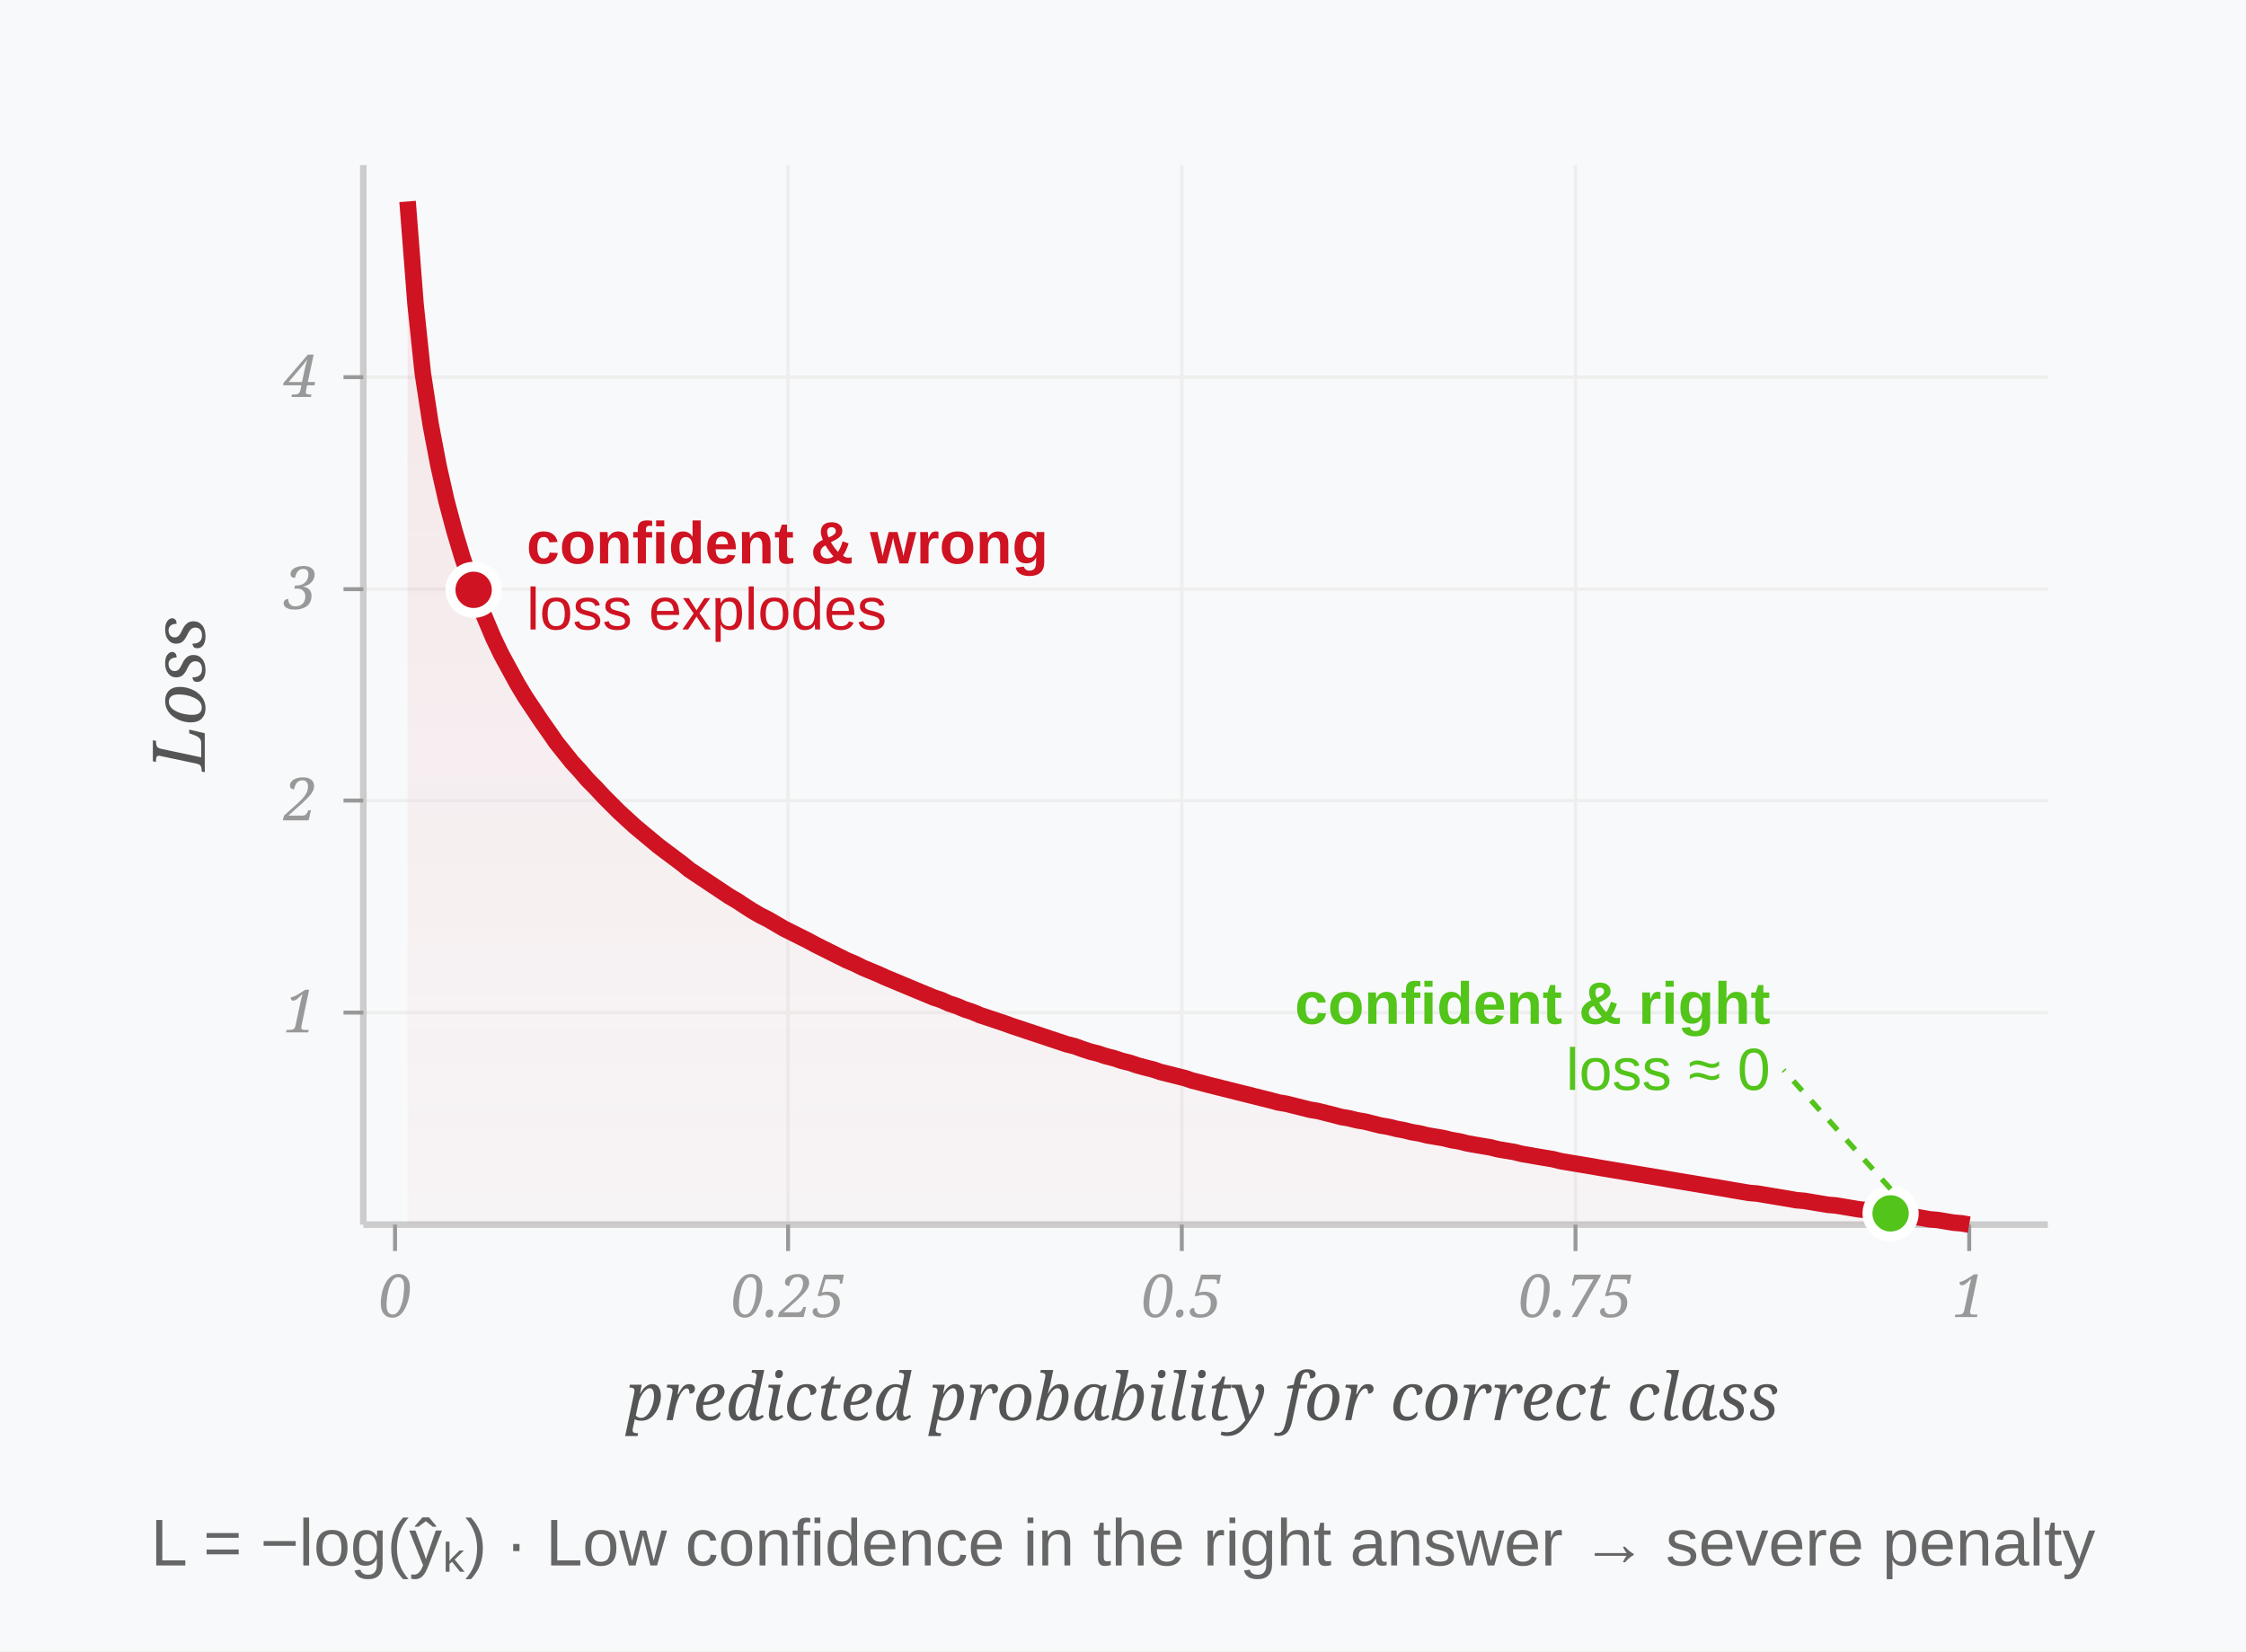
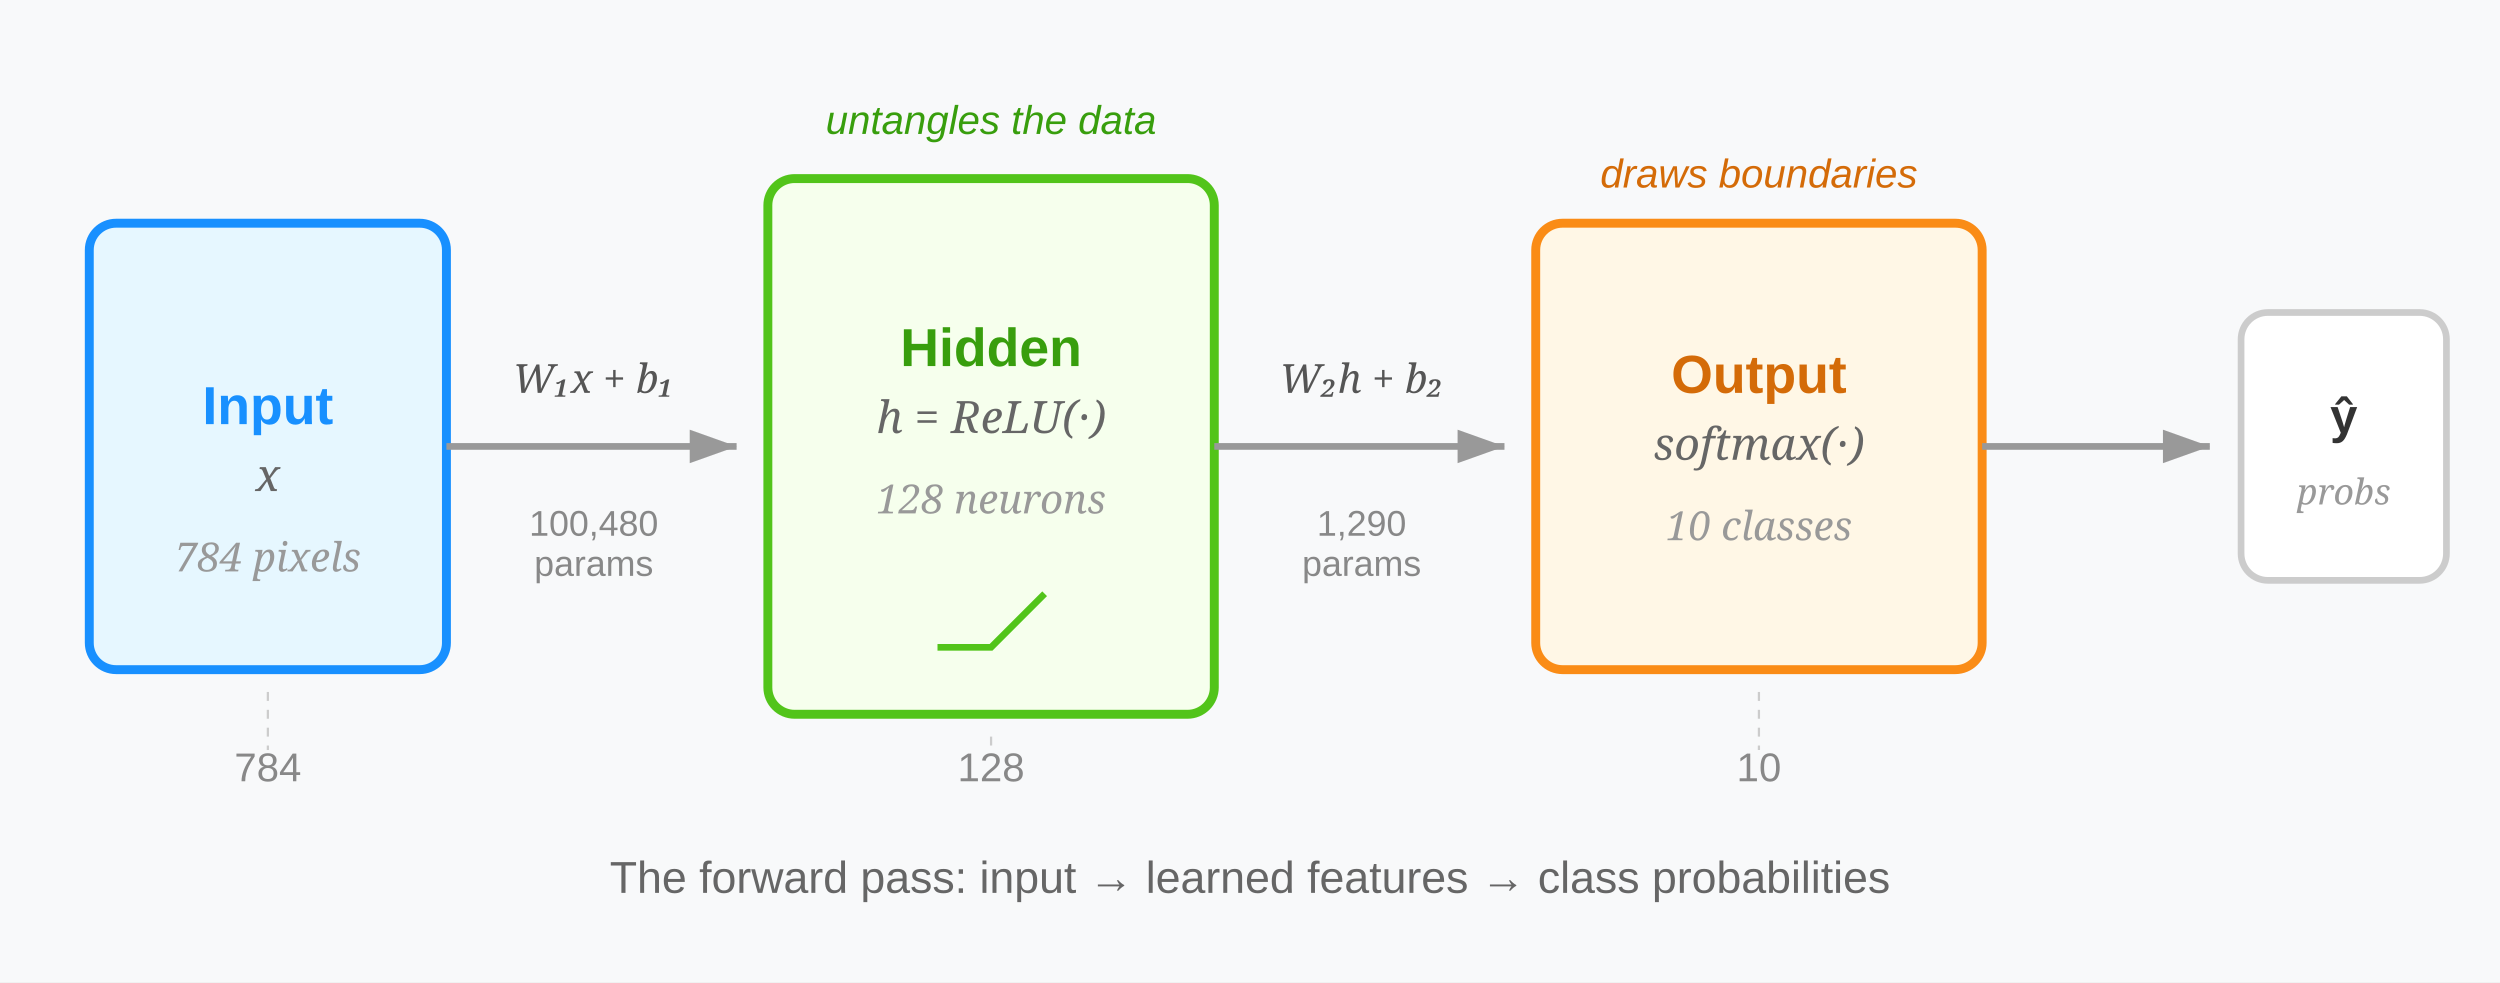
- <svg xmlns="http://www.w3.org/2000/svg" viewBox="0 0 340 250">
+ <svg xmlns="http://www.w3.org/2000/svg" viewBox="0 0 560 220">
  <style>
    .bg { fill: #f8f9fa; }
-     .label-sm { font-family: 'Arial', sans-serif; font-size: 11px; text-anchor: middle; fill: #666; }
-     .axis-label { font-family: 'Georgia', serif; font-size: 11px; fill: #555; font-style: italic; }
-     .anno { font-family: 'Arial', sans-serif; font-size: 9px; fill: #888; }
-     .grid { stroke: #eee; stroke-width: 0.5; }
+     .layer-box { rx: 6; ry: 6; stroke-width: 2; }
+     .label { font-family: 'Arial', sans-serif; font-size: 12px; fill: #333; font-weight: bold; text-anchor: middle; }
+     .sublabel { font-family: 'Georgia', serif; font-size: 10px; fill: #666; font-style: italic; text-anchor: middle; }
+     .math { font-family: 'Georgia', serif; font-size: 10px; fill: #555; font-style: italic; text-anchor: middle; }
+     .anno { font-family: 'Arial', sans-serif; font-size: 9px; fill: #888; text-anchor: middle; }
+     .arrow-line { stroke: #999; stroke-width: 1.5; fill: none; }
+     .op-label { font-family: 'Georgia', serif; font-size: 9px; fill: #555; font-style: italic; text-anchor: middle; }
  </style>
  <defs>
-     <linearGradient id="ce-grad" x1="0" y1="0" x2="0" y2="1">
-       <stop offset="0%" stop-color="#cf1322" stop-opacity="0.08" />
-       <stop offset="100%" stop-color="#cf1322" stop-opacity="0.02" />
-     </linearGradient>
+     <marker id="arr" markerWidth="7" markerHeight="5" refX="7" refY="2.5" orient="auto">
+       <path d="M0,0 L7,2.5 L0,5 Z" fill="#999" />
+     </marker>
  </defs>
-   <rect width="340" height="250" class="bg" />
-   <line x1="55" y1="153.3" x2="310" y2="153.3" class="grid" />
-   <line x1="55" y1="121.2" x2="310" y2="121.2" class="grid" />
-   <line x1="55" y1="89.2" x2="310" y2="89.2" class="grid" />
-   <line x1="55" y1="57.1" x2="310" y2="57.1" class="grid" />
-   <line x1="119.3" y1="25" x2="119.3" y2="185.4" class="grid" />
-   <line x1="178.9" y1="25" x2="178.9" y2="185.4" class="grid" />
-   <line x1="238.5" y1="25" x2="238.5" y2="185.4" class="grid" />
-   <line x1="55" y1="185.4" x2="310" y2="185.4" stroke="#ccc" stroke-width="1" />
-   <line x1="55" y1="25" x2="55" y2="185.4" stroke="#ccc" stroke-width="1" />
-   <text x="182" y="215" style="font-family:Georgia,serif;font-size:10px;fill:#555;font-style:italic" text-anchor="middle">predicted probability for correct class</text>
-   <text x="31" y="105" class="axis-label" text-anchor="middle" transform="rotate(-90,31,105)">Loss</text>
-   <line x1="59.8" y1="185.4" x2="59.8" y2="189.4" stroke="#999" stroke-width="0.6" />
-   <text x="59.8" y="199.4" text-anchor="middle" style="font-family:Georgia,serif;font-size:9px;fill:#999;font-style:italic">0</text>
-   <line x1="119.3" y1="185.4" x2="119.3" y2="189.4" stroke="#999" stroke-width="0.6" />
-   <text x="119.3" y="199.4" text-anchor="middle" style="font-family:Georgia,serif;font-size:9px;fill:#999;font-style:italic">0.25</text>
-   <line x1="178.9" y1="185.4" x2="178.9" y2="189.4" stroke="#999" stroke-width="0.6" />
-   <text x="178.9" y="199.4" text-anchor="middle" style="font-family:Georgia,serif;font-size:9px;fill:#999;font-style:italic">0.5</text>
-   <line x1="238.5" y1="185.4" x2="238.5" y2="189.4" stroke="#999" stroke-width="0.6" />
-   <text x="238.5" y="199.4" text-anchor="middle" style="font-family:Georgia,serif;font-size:9px;fill:#999;font-style:italic">0.75</text>
-   <line x1="298.1" y1="185.4" x2="298.1" y2="189.4" stroke="#999" stroke-width="0.6" />
-   <text x="298.1" y="199.4" text-anchor="middle" style="font-family:Georgia,serif;font-size:9px;fill:#999;font-style:italic">1</text>
-   <line x1="52.0" y1="153.3" x2="55.0" y2="153.3" stroke="#999" stroke-width="0.6" />
-   <text x="48.0" y="156.3" text-anchor="end" style="font-family:Georgia,serif;font-size:9px;fill:#999;font-style:italic">1</text>
-   <line x1="52.0" y1="121.2" x2="55.0" y2="121.2" stroke="#999" stroke-width="0.6" />
-   <text x="48.0" y="124.2" text-anchor="end" style="font-family:Georgia,serif;font-size:9px;fill:#999;font-style:italic">2</text>
-   <line x1="52.0" y1="89.2" x2="55.0" y2="89.2" stroke="#999" stroke-width="0.6" />
-   <text x="48.0" y="92.2" text-anchor="end" style="font-family:Georgia,serif;font-size:9px;fill:#999;font-style:italic">3</text>
-   <line x1="52.0" y1="57.1" x2="55.0" y2="57.1" stroke="#999" stroke-width="0.6" />
-   <text x="48.0" y="60.1" text-anchor="end" style="font-family:Georgia,serif;font-size:9px;fill:#999;font-style:italic">4</text>
-   <path d="M 61.7,30.5 L 61.7,30.5 L 62.9,46.0 L 64.0,56.5 L 65.2,64.3 L 66.4,70.6 L 67.6,75.9 L 68.8,80.4 L 70.0,84.4 L 71.2,87.9 L 72.4,91.1 L 73.6,94.0 L 74.7,96.6 L 75.9,99.1 L 77.1,101.3 L 78.3,103.5 L 79.5,105.5 L 80.7,107.3 L 81.9,109.1 L 83.1,110.8 L 84.2,112.4 L 85.4,113.9 L 86.6,115.4 L 87.8,116.7 L 89.0,118.1 L 90.2,119.3 L 91.4,120.6 L 92.6,121.8 L 93.7,122.9 L 94.9,124.0 L 96.1,125.1 L 97.3,126.1 L 98.5,127.1 L 99.7,128.1 L 100.9,129.0 L 102.1,129.9 L 103.3,130.8 L 104.4,131.7 L 105.6,132.5 L 106.8,133.3 L 108.0,134.1 L 109.2,134.9 L 110.4,135.7 L 111.6,136.4 L 112.8,137.2 L 113.9,137.9 L 115.1,138.6 L 116.3,139.2 L 117.5,139.9 L 118.7,140.6 L 119.9,141.2 L 121.1,141.8 L 122.3,142.4 L 123.4,143.0 L 124.6,143.6 L 125.8,144.2 L 127.0,144.8 L 128.2,145.4 L 129.4,145.9 L 130.6,146.5 L 131.8,147.0 L 133.0,147.5 L 134.1,148.0 L 135.3,148.5 L 136.5,149.0 L 137.7,149.5 L 138.9,150.0 L 140.1,150.5 L 141.3,151.0 L 142.5,151.4 L 143.6,151.9 L 144.8,152.3 L 146.0,152.8 L 147.2,153.2 L 148.4,153.7 L 149.6,154.1 L 150.8,154.5 L 152.0,154.9 L 153.1,155.3 L 154.3,155.7 L 155.5,156.1 L 156.7,156.5 L 157.9,156.9 L 159.1,157.3 L 160.3,157.7 L 161.5,158.1 L 162.7,158.4 L 163.8,158.8 L 165.0,159.2 L 166.2,159.5 L 167.4,159.9 L 168.6,160.2 L 169.8,160.6 L 171.0,160.9 L 172.2,161.3 L 173.3,161.6 L 174.5,161.9 L 175.7,162.3 L 176.9,162.6 L 178.1,162.9 L 179.3,163.2 L 180.5,163.6 L 181.7,163.9 L 182.8,164.2 L 184.0,164.5 L 185.2,164.8 L 186.4,165.1 L 187.6,165.4 L 188.8,165.7 L 190.0,166.0 L 191.2,166.3 L 192.4,166.6 L 193.5,166.9 L 194.7,167.1 L 195.9,167.4 L 197.1,167.7 L 198.3,168.0 L 199.5,168.2 L 200.7,168.5 L 201.9,168.8 L 203.0,169.1 L 204.2,169.3 L 205.4,169.6 L 206.6,169.8 L 207.8,170.1 L 209.0,170.4 L 210.2,170.6 L 211.4,170.9 L 212.5,171.1 L 213.7,171.4 L 214.9,171.6 L 216.1,171.9 L 217.3,172.1 L 218.5,172.3 L 219.7,172.6 L 220.9,172.8 L 222.1,173.1 L 223.2,173.3 L 224.4,173.5 L 225.6,173.7 L 226.8,174.0 L 228.0,174.2 L 229.2,174.4 L 230.4,174.7 L 231.6,174.9 L 232.7,175.1 L 233.9,175.3 L 235.1,175.5 L 236.3,175.8 L 237.5,176.0 L 238.7,176.2 L 239.9,176.4 L 241.1,176.6 L 242.2,176.8 L 243.4,177.0 L 244.6,177.2 L 245.8,177.4 L 247.0,177.6 L 248.2,177.8 L 249.4,178.0 L 250.6,178.2 L 251.8,178.4 L 252.9,178.6 L 254.1,178.8 L 255.3,179.0 L 256.5,179.2 L 257.7,179.4 L 258.9,179.6 L 260.1,179.8 L 261.3,180.0 L 262.4,180.2 L 263.6,180.4 L 264.8,180.6 L 266.0,180.7 L 267.2,180.9 L 268.4,181.1 L 269.6,181.3 L 270.8,181.5 L 271.9,181.7 L 273.1,181.8 L 274.3,182.0 L 275.5,182.2 L 276.7,182.4 L 277.9,182.5 L 279.1,182.7 L 280.3,182.9 L 281.5,183.1 L 282.6,183.2 L 283.8,183.4 L 285.0,183.6 L 286.2,183.7 L 287.4,183.9 L 288.6,184.1 L 289.8,184.2 L 291.0,184.4 L 292.1,184.6 L 293.3,184.7 L 294.5,184.9 L 295.7,185.1 L 296.9,185.2 L 298.1,185.4 L 298.1,185.4 L 61.7,185.4 Z" fill="url(#ce-grad)" />
-   <polyline points="61.7,30.5 62.9,46.0 64.0,56.5 65.2,64.3 66.4,70.6 67.6,75.9 68.8,80.4 70.0,84.4 71.2,87.9 72.4,91.1 73.6,94.0 74.7,96.6 75.9,99.1 77.1,101.3 78.3,103.5 79.5,105.5 80.7,107.3 81.9,109.1 83.1,110.8 84.2,112.4 85.4,113.9 86.6,115.4 87.8,116.7 89.0,118.1 90.2,119.3 91.4,120.6 92.6,121.8 93.7,122.9 94.9,124.0 96.1,125.1 97.3,126.1 98.5,127.1 99.7,128.1 100.9,129.0 102.1,129.9 103.3,130.8 104.4,131.7 105.6,132.5 106.8,133.3 108.0,134.1 109.2,134.9 110.4,135.7 111.6,136.4 112.8,137.2 113.9,137.9 115.1,138.6 116.3,139.2 117.5,139.9 118.7,140.6 119.9,141.2 121.1,141.8 122.3,142.4 123.4,143.0 124.6,143.6 125.8,144.2 127.0,144.8 128.2,145.4 129.4,145.9 130.6,146.5 131.8,147.0 133.0,147.5 134.1,148.0 135.3,148.5 136.5,149.0 137.7,149.5 138.9,150.0 140.1,150.5 141.3,151.0 142.5,151.4 143.6,151.9 144.8,152.3 146.0,152.8 147.2,153.2 148.4,153.7 149.6,154.1 150.8,154.5 152.0,154.9 153.1,155.3 154.3,155.7 155.5,156.1 156.7,156.5 157.9,156.9 159.1,157.3 160.3,157.7 161.5,158.1 162.7,158.4 163.8,158.8 165.0,159.2 166.2,159.5 167.4,159.9 168.6,160.2 169.8,160.6 171.0,160.9 172.2,161.3 173.3,161.6 174.5,161.9 175.7,162.3 176.9,162.6 178.1,162.9 179.3,163.2 180.5,163.6 181.7,163.9 182.8,164.2 184.0,164.5 185.2,164.8 186.4,165.1 187.6,165.4 188.8,165.7 190.0,166.0 191.2,166.3 192.4,166.6 193.5,166.9 194.7,167.1 195.9,167.4 197.1,167.7 198.3,168.0 199.5,168.2 200.7,168.5 201.9,168.8 203.0,169.1 204.2,169.3 205.4,169.6 206.6,169.8 207.8,170.1 209.0,170.4 210.2,170.6 211.4,170.9 212.5,171.1 213.7,171.4 214.9,171.6 216.1,171.9 217.3,172.1 218.5,172.3 219.7,172.6 220.9,172.8 222.1,173.1 223.2,173.3 224.4,173.5 225.6,173.7 226.8,174.0 228.0,174.2 229.2,174.4 230.4,174.7 231.6,174.9 232.7,175.1 233.9,175.3 235.1,175.5 236.3,175.8 237.5,176.0 238.7,176.2 239.9,176.4 241.1,176.6 242.2,176.8 243.4,177.0 244.6,177.2 245.8,177.4 247.0,177.6 248.2,177.8 249.4,178.0 250.6,178.2 251.8,178.4 252.9,178.6 254.1,178.8 255.3,179.0 256.5,179.2 257.7,179.4 258.9,179.6 260.1,179.8 261.3,180.0 262.4,180.2 263.6,180.4 264.8,180.6 266.0,180.7 267.2,180.9 268.4,181.1 269.6,181.3 270.8,181.5 271.9,181.7 273.1,181.8 274.3,182.0 275.5,182.2 276.7,182.4 277.9,182.5 279.1,182.7 280.3,182.9 281.5,183.1 282.6,183.2 283.8,183.4 285.0,183.6 286.2,183.7 287.4,183.9 288.6,184.1 289.8,184.2 291.0,184.4 292.1,184.6 293.3,184.7 294.5,184.9 295.7,185.1 296.9,185.2 298.1,185.4" fill="none" stroke="#cf1322" stroke-width="2.5" />
-   <circle cx="286.2" cy="183.7" r="3.5" fill="#52c41a" stroke="#fff" stroke-width="1.5" />
-   <line x1="286.2" y1="180" x2="270" y2="162" stroke="#52c41a" stroke-width="0.8" stroke-dasharray="2,2" />
-   <text x="268" y="155" class="anno" text-anchor="end" style="fill:#52c41a;font-weight:bold">confident &amp; right</text>
-   <text x="268" y="165" class="anno" text-anchor="end" style="fill:#52c41a">loss ≈ 0</text>
-   <circle cx="71.7" cy="89.3" r="3.5" fill="#cf1322" stroke="#fff" stroke-width="1.5" />
-   <text x="79.7" y="85.3" class="anno" text-anchor="start" style="fill:#cf1322;font-weight:bold">confident &amp; wrong</text>
-   <text x="79.7" y="95.3" class="anno" text-anchor="start" style="fill:#cf1322">loss explodes</text>
-   <text x="170" y="237" class="anno" text-anchor="middle" style="font-size:10px;fill:#666">L = −log(ŷₖ) · Low confidence in the right answer → severe penalty</text>
+   <rect width="560" height="220" class="bg" />
+   <rect x="20" y="50" width="80" height="100" class="layer-box" fill="#e6f7ff" stroke="#1890ff" />
+   <text x="60" y="95" class="label" style="fill:#1890ff">Input</text>
+   <text x="60" y="110" class="sublabel">x</text>
+   <text x="60" y="128" class="sublabel" style="font-size:9px;fill:#999">784 pixels</text>
+   <line x1="100" y1="100" x2="165" y2="100" class="arrow-line" marker-end="url(#arr)" />
+   <text x="133" y="88" class="op-label">W₁x + b₁</text>
+   <rect x="172" y="40" width="100" height="120" class="layer-box" fill="#f6ffed" stroke="#52c41a" />
+   <text x="222" y="82" class="label" style="fill:#389e0d">Hidden</text>
+   <text x="222" y="97" class="sublabel">h = ReLU(·)</text>
+   <text x="222" y="115" class="sublabel" style="font-size:9px;fill:#999">128 neurons</text>
+   <polyline points="210,145 222,145 234,133" fill="none" stroke="#52c41a" stroke-width="1.5" />
+   <line x1="272" y1="100" x2="337" y2="100" class="arrow-line" marker-end="url(#arr)" />
+   <text x="305" y="88" class="op-label">W₂h + b₂</text>
+   <rect x="344" y="50" width="100" height="100" class="layer-box" fill="#fff7e6" stroke="#fa8c16" />
+   <text x="394" y="88" class="label" style="fill:#d46b08">Output</text>
+   <text x="394" y="103" class="sublabel">softmax(·)</text>
+   <text x="394" y="121" class="sublabel" style="font-size:9px;fill:#999">10 classes</text>
+   <line x1="444" y1="100" x2="495" y2="100" class="arrow-line" marker-end="url(#arr)" />
+   <rect x="502" y="70" width="46" height="60" rx="6" ry="6" fill="#fff" stroke="#ccc" stroke-width="1.5" />
+   <text x="525" y="97" class="label" style="fill:#333;font-size:11px">ŷ</text>
+   <text x="525" y="113" class="sublabel" style="font-size:8px;fill:#999">probs</text>
+   <text x="133" y="120" class="anno" style="font-size:8px">100,480</text>
+   <text x="133" y="129" class="anno" style="font-size:8px">params</text>
+   <text x="305" y="120" class="anno" style="font-size:8px">1,290</text>
+   <text x="305" y="129" class="anno" style="font-size:8px">params</text>
+   <text x="60" y="175" class="anno">784</text>
+   <line x1="60" y1="155" x2="60" y2="168" stroke="#ccc" stroke-width="0.5" stroke-dasharray="2,2" />
+   <text x="222" y="175" class="anno">128</text>
+   <line x1="222" y1="165" x2="222" y2="168" stroke="#ccc" stroke-width="0.5" stroke-dasharray="2,2" />
+   <text x="394" y="175" class="anno">10</text>
+   <line x1="394" y1="155" x2="394" y2="168" stroke="#ccc" stroke-width="0.5" stroke-dasharray="2,2" />
+   <text x="280" y="200" class="anno" style="font-size:10px;fill:#666">The forward pass: input → learned features → class probabilities</text>
+   <text x="222" y="30" class="anno" style="fill:#389e0d;font-style:italic">untangles the data</text>
+   <text x="394" y="42" class="anno" style="fill:#d46b08;font-style:italic">draws boundaries</text>
</svg>
